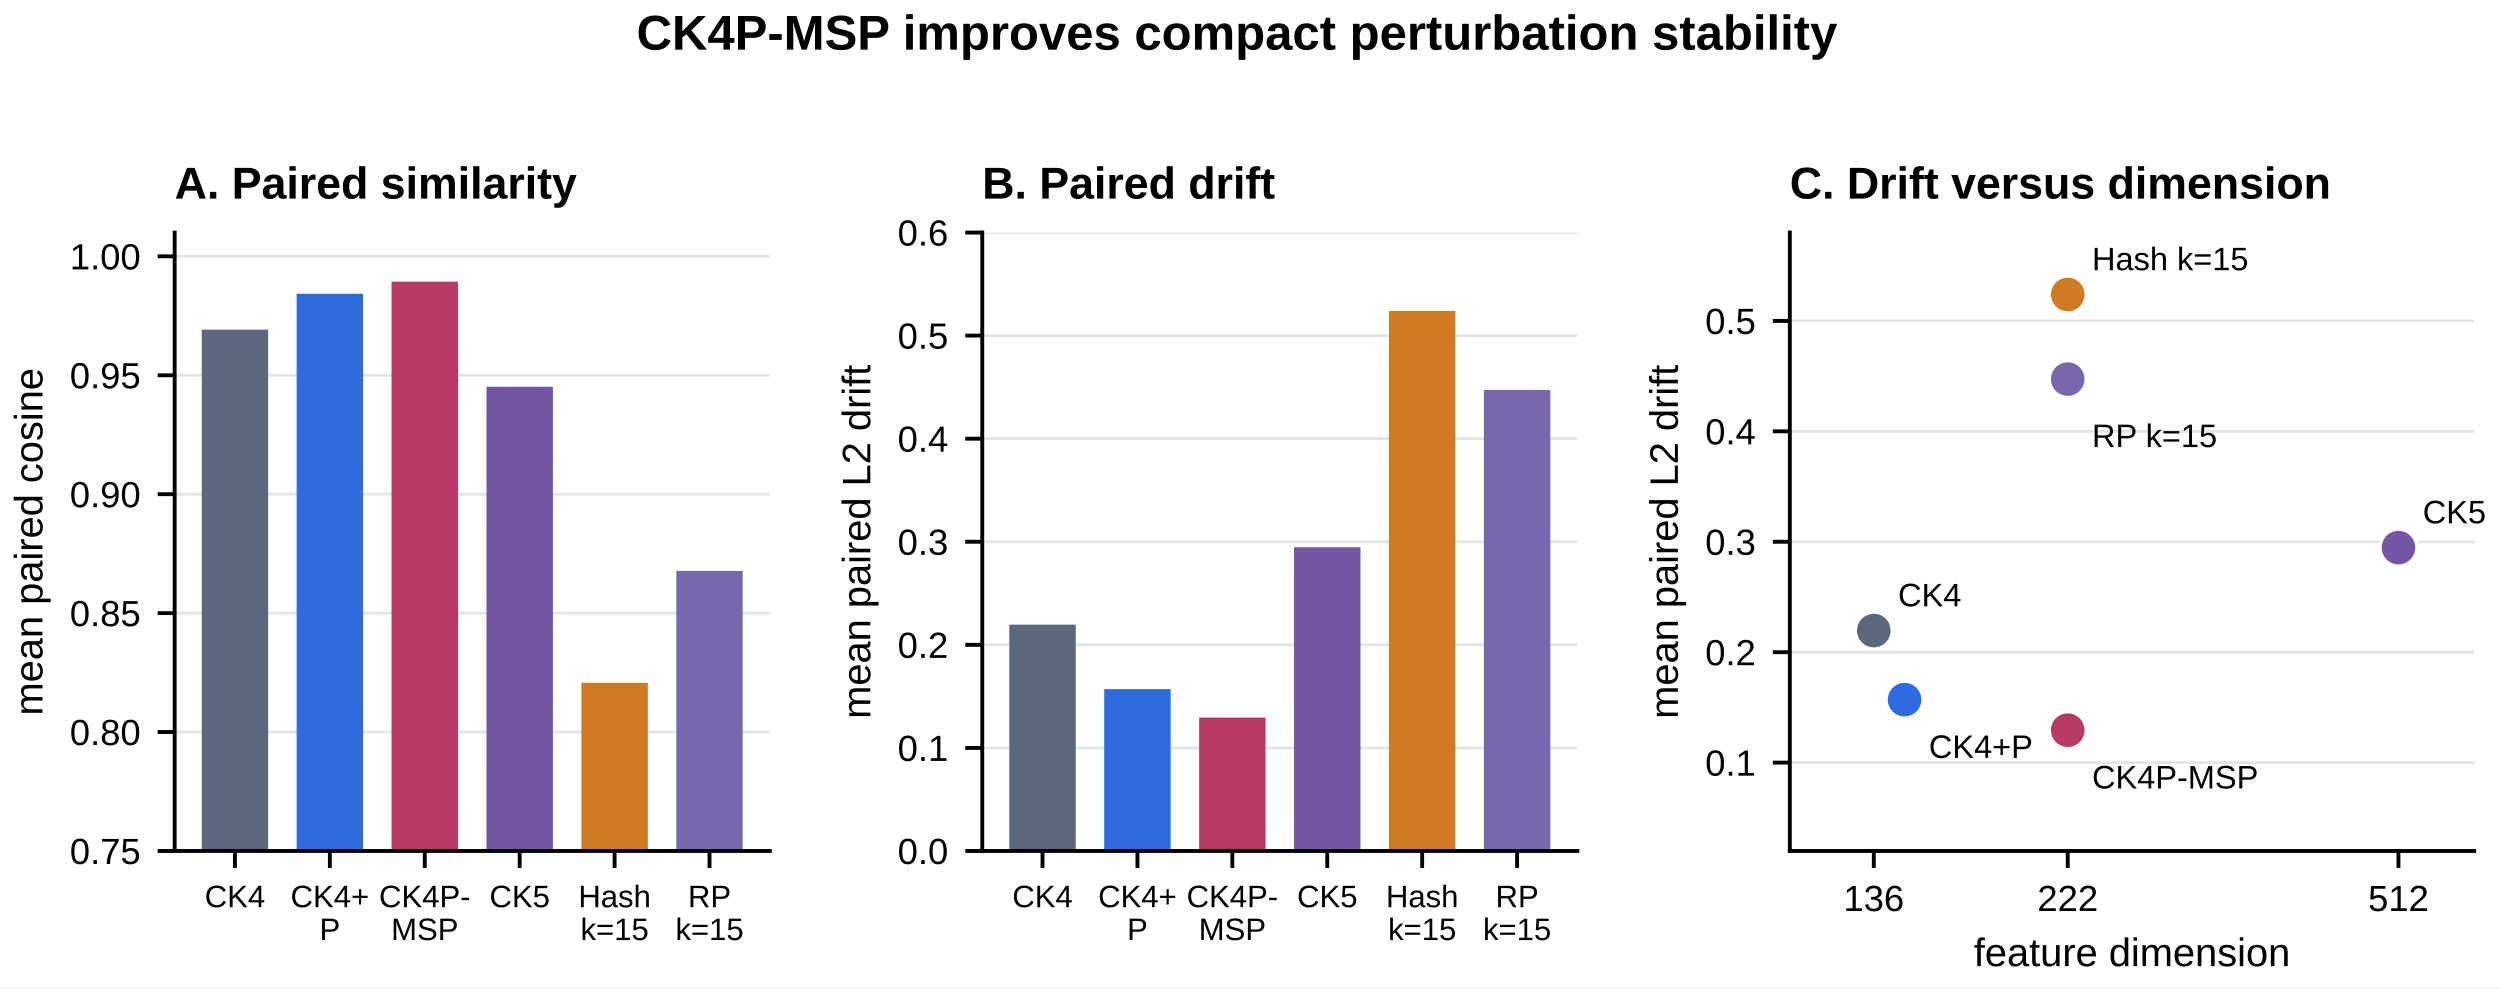
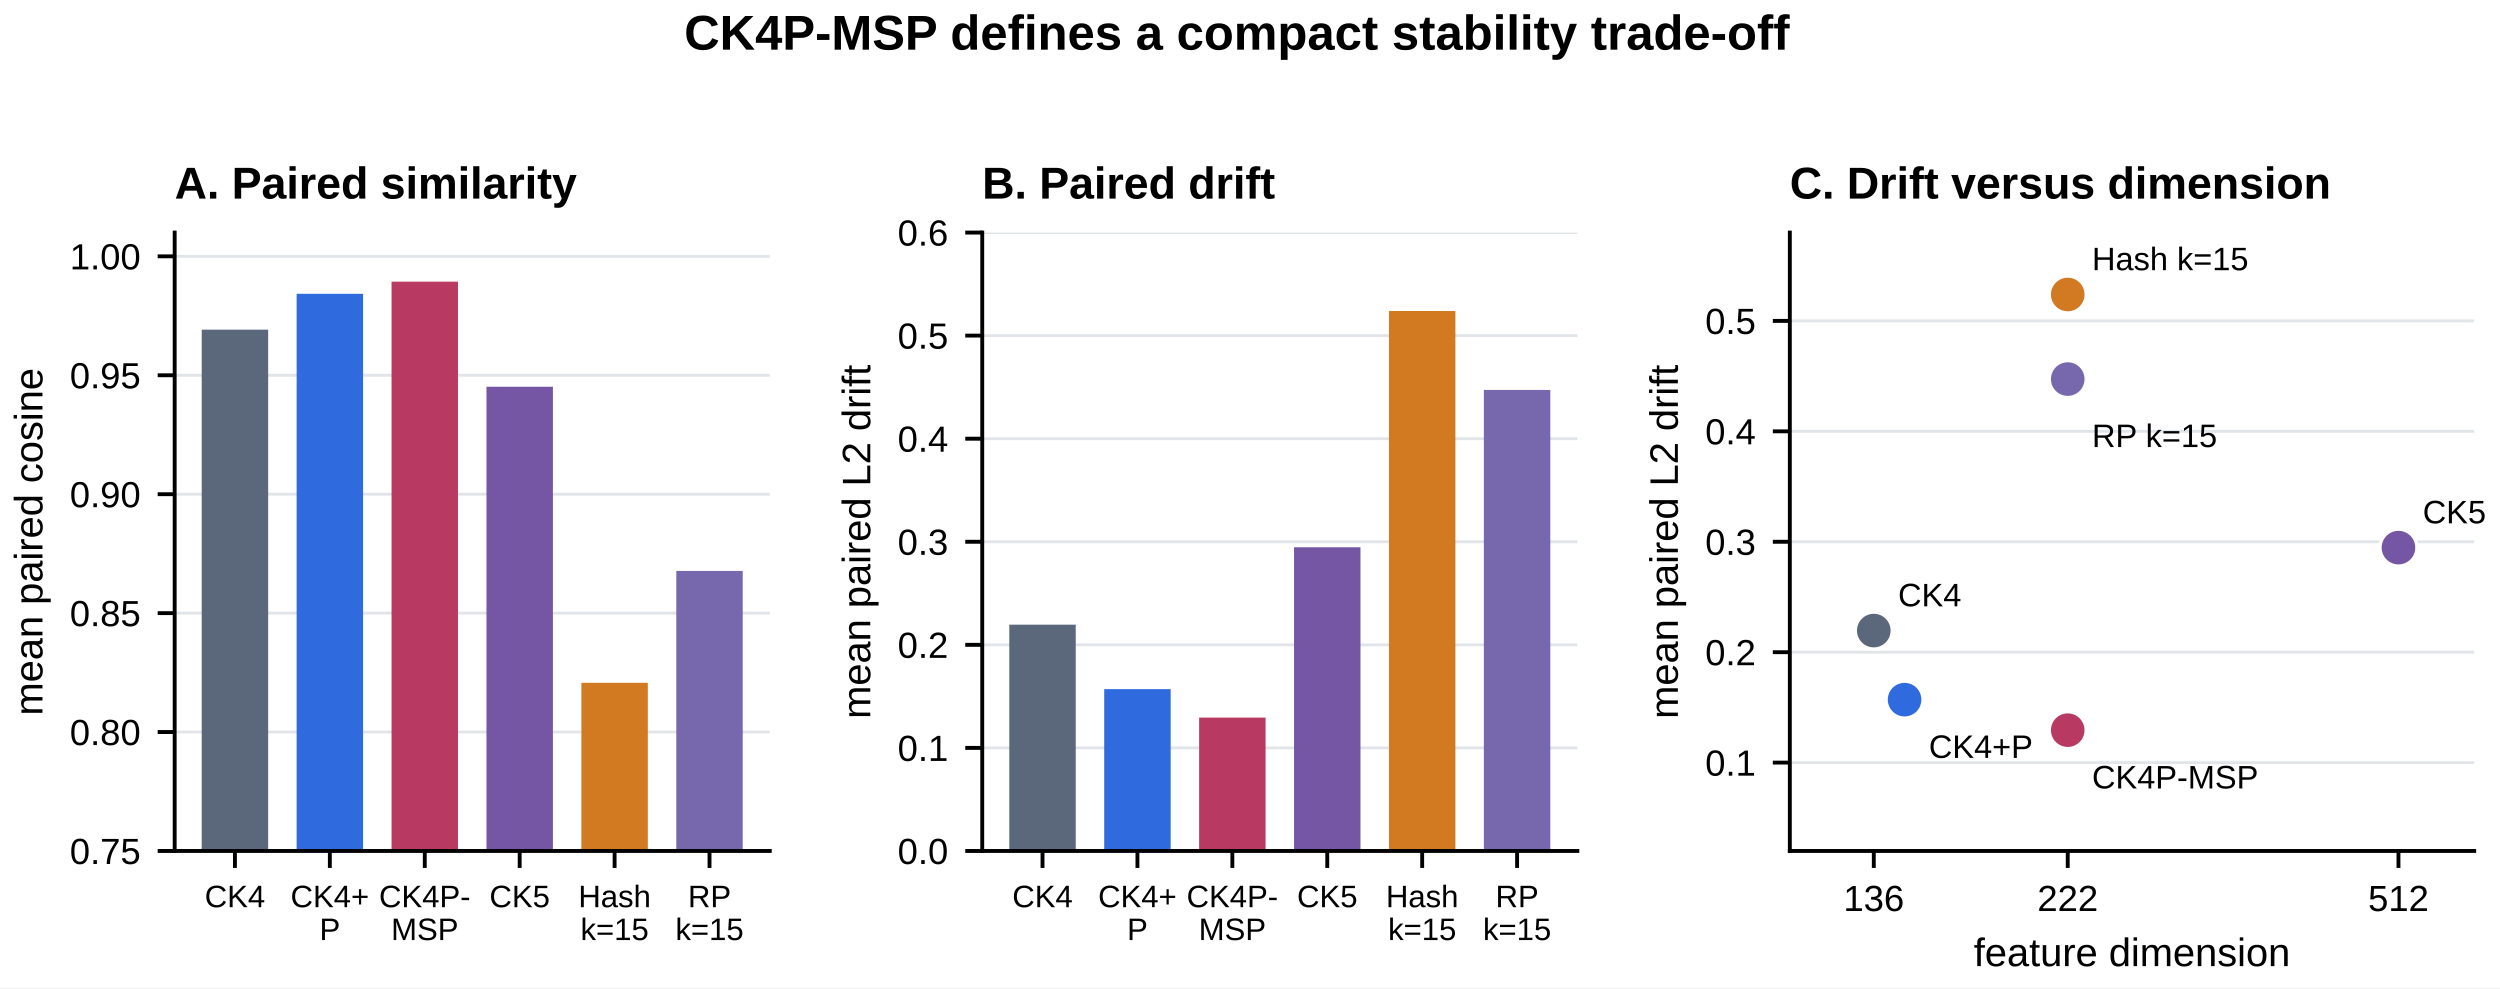
<svg xmlns="http://www.w3.org/2000/svg" xmlns:xlink="http://www.w3.org/1999/xlink" width="514.903pt" height="203.504pt" viewBox="0 0 514.903 203.504" version="1.1">
  <defs>
    <style type="text/css">*{stroke-linejoin: round; stroke-linecap: butt}</style>
  </defs>
  <g id="figure_1">
    <g id="patch_1">
-       <path d="M 0 203.504  L 514.903 203.504  L 514.903 0  L 0 0  z " style="fill: #ffffff" />
+       <path d="M 0 203.504 L 514.903 203.504 L 514.903 0 L 0 0 z " style="fill: #ffffff" />
    </g>
    <g id="axes_1">
      <g id="patch_2">
-         <path d="M 35.975 175.266  L 158.546 175.266  L 158.546 47.898  L 35.975 47.898  z " style="fill: #ffffff" />
+         <path d="M 35.975 175.266 L 158.546 175.266 L 158.546 47.898 L 35.975 47.898 z " style="fill: #ffffff" />
      </g>
      <g id="matplotlib.axis_1">
        <g id="xtick_1">
          <g id="line2d_1">
            <defs>
-               <path id="m9141308c01" d="M 0 0  L 0 3.5  " style="stroke: #000000; stroke-width: 0.8" />
+               <path id="mab645c3093" d="M 0 0 L 0 3.5 " style="stroke: #000000; stroke-width: 0.8" />
            </defs>
            <g>
-               <use xlink:href="#m9141308c01" x="48.388" y="175.266" style="stroke: #000000; stroke-width: 0.8" />
+               <use xlink:href="#mab645c3093" x="48.388" y="175.266" style="stroke: #000000; stroke-width: 0.8" />
            </g>
          </g>
          <g id="text_1">
            <text style="font-size: 6.4px; font-family: 'Arial'; text-anchor: middle" x="48.388" y="186.847" transform="rotate(-0 48.38839 186.847)">CK4</text>
          </g>
        </g>
        <g id="xtick_2">
          <g id="line2d_2">
            <g>
-               <use xlink:href="#m9141308c01" x="67.937" y="175.266" style="stroke: #000000; stroke-width: 0.8" />
+               <use xlink:href="#mab645c3093" x="67.937" y="175.266" style="stroke: #000000; stroke-width: 0.8" />
            </g>
          </g>
          <g id="text_2">
            <text style="font-size: 6.4px; font-family: 'Arial'" transform="translate(59.84327 186.847)">CK4+</text>
            <text style="font-size: 6.4px; font-family: 'Arial'" transform="translate(65.80276 193.6162)">P</text>
          </g>
        </g>
        <g id="xtick_3">
          <g id="line2d_3">
            <g>
-               <use xlink:href="#m9141308c01" x="87.486" y="175.266" style="stroke: #000000; stroke-width: 0.8" />
+               <use xlink:href="#mab645c3093" x="87.486" y="175.266" style="stroke: #000000; stroke-width: 0.8" />
            </g>
          </g>
          <g id="text_3">
            <text style="font-size: 6.4px; font-family: 'Arial'" transform="translate(78.06114 186.847)">CK4P-</text>
            <text style="font-size: 6.4px; font-family: 'Arial'" transform="translate(80.55164 193.6162)">MSP</text>
          </g>
        </g>
        <g id="xtick_4">
          <g id="line2d_4">
            <g>
-               <use xlink:href="#m9141308c01" x="107.035" y="175.266" style="stroke: #000000; stroke-width: 0.8" />
+               <use xlink:href="#mab645c3093" x="107.035" y="175.266" style="stroke: #000000; stroke-width: 0.8" />
            </g>
          </g>
          <g id="text_4">
            <text style="font-size: 6.4px; font-family: 'Arial'; text-anchor: middle" x="107.035" y="186.847" transform="rotate(-0 107.035 186.847)">CK5</text>
          </g>
        </g>
        <g id="xtick_5">
          <g id="line2d_5">
            <g>
-               <use xlink:href="#m9141308c01" x="126.584" y="175.266" style="stroke: #000000; stroke-width: 0.8" />
+               <use xlink:href="#mab645c3093" x="126.584" y="175.266" style="stroke: #000000; stroke-width: 0.8" />
            </g>
          </g>
          <g id="text_5">
            <text style="font-size: 6.4px; font-family: 'Arial'" transform="translate(119.1139 186.847)">Hash</text>
            <text style="font-size: 6.4px; font-family: 'Arial'" transform="translate(119.5559 193.6162)">k=15</text>
          </g>
        </g>
        <g id="xtick_6">
          <g id="line2d_6">
            <g>
-               <use xlink:href="#m9141308c01" x="146.133" y="175.266" style="stroke: #000000; stroke-width: 0.8" />
+               <use xlink:href="#mab645c3093" x="146.133" y="175.266" style="stroke: #000000; stroke-width: 0.8" />
            </g>
          </g>
          <g id="text_6">
            <text style="font-size: 6.4px; font-family: 'Arial'" transform="translate(141.6873 186.847)">RP</text>
            <text style="font-size: 6.4px; font-family: 'Arial'" transform="translate(139.1048 193.6162)">k=15</text>
          </g>
        </g>
      </g>
      <g id="matplotlib.axis_2">
        <g id="ytick_1">
          <g id="line2d_7">
-             <path d="M 35.975 175.266  L 158.546 175.266  " clip-path="url(#p1798cdfa40)" style="fill: none; stroke: #d9dde3; stroke-opacity: 0.8; stroke-width: 0.6; stroke-linecap: square" />
+             <path d="M 35.975 175.266 L 158.546 175.266 " clip-path="url(#p62e11ad60d)" style="fill: none; stroke: #d9dde3; stroke-opacity: 0.8; stroke-width: 0.6; stroke-linecap: square" />
          </g>
          <g id="line2d_8">
            <defs>
-               <path id="m100283627e" d="M 0 0  L -3.5 0  " style="stroke: #000000; stroke-width: 0.8" />
+               <path id="m9430e62df6" d="M 0 0 L -3.5 0 " style="stroke: #000000; stroke-width: 0.8" />
            </defs>
            <g>
-               <use xlink:href="#m100283627e" x="35.975" y="175.266" style="stroke: #000000; stroke-width: 0.8" />
+               <use xlink:href="#m9430e62df6" x="35.975" y="175.266" style="stroke: #000000; stroke-width: 0.8" />
            </g>
          </g>
          <g id="text_7">
            <text style="font-size: 7.5px; font-family: 'Arial'; text-anchor: end" x="28.975" y="177.95" transform="rotate(-0 28.97486 177.9502)">0.75</text>
          </g>
        </g>
        <g id="ytick_2">
          <g id="line2d_9">
-             <path d="M 35.975 150.772  L 158.546 150.772  " clip-path="url(#p1798cdfa40)" style="fill: none; stroke: #d9dde3; stroke-opacity: 0.8; stroke-width: 0.6; stroke-linecap: square" />
+             <path d="M 35.975 150.772 L 158.546 150.772 " clip-path="url(#p62e11ad60d)" style="fill: none; stroke: #d9dde3; stroke-opacity: 0.8; stroke-width: 0.6; stroke-linecap: square" />
          </g>
          <g id="line2d_10">
            <g>
-               <use xlink:href="#m100283627e" x="35.975" y="150.772" style="stroke: #000000; stroke-width: 0.8" />
+               <use xlink:href="#m9430e62df6" x="35.975" y="150.772" style="stroke: #000000; stroke-width: 0.8" />
            </g>
          </g>
          <g id="text_8">
            <text style="font-size: 7.5px; font-family: 'Arial'; text-anchor: end" x="28.975" y="153.456" transform="rotate(-0 28.97486 153.4563)">0.80</text>
          </g>
        </g>
        <g id="ytick_3">
          <g id="line2d_11">
-             <path d="M 35.975 126.278  L 158.546 126.278  " clip-path="url(#p1798cdfa40)" style="fill: none; stroke: #d9dde3; stroke-opacity: 0.8; stroke-width: 0.6; stroke-linecap: square" />
+             <path d="M 35.975 126.278 L 158.546 126.278 " clip-path="url(#p62e11ad60d)" style="fill: none; stroke: #d9dde3; stroke-opacity: 0.8; stroke-width: 0.6; stroke-linecap: square" />
          </g>
          <g id="line2d_12">
            <g>
-               <use xlink:href="#m100283627e" x="35.975" y="126.278" style="stroke: #000000; stroke-width: 0.8" />
+               <use xlink:href="#m9430e62df6" x="35.975" y="126.278" style="stroke: #000000; stroke-width: 0.8" />
            </g>
          </g>
          <g id="text_9">
            <text style="font-size: 7.5px; font-family: 'Arial'; text-anchor: end" x="28.975" y="128.962" transform="rotate(-0 28.97486 128.9625)">0.85</text>
          </g>
        </g>
        <g id="ytick_4">
          <g id="line2d_13">
-             <path d="M 35.975 101.784  L 158.546 101.784  " clip-path="url(#p1798cdfa40)" style="fill: none; stroke: #d9dde3; stroke-opacity: 0.8; stroke-width: 0.6; stroke-linecap: square" />
+             <path d="M 35.975 101.784 L 158.546 101.784 " clip-path="url(#p62e11ad60d)" style="fill: none; stroke: #d9dde3; stroke-opacity: 0.8; stroke-width: 0.6; stroke-linecap: square" />
          </g>
          <g id="line2d_14">
            <g>
-               <use xlink:href="#m100283627e" x="35.975" y="101.784" style="stroke: #000000; stroke-width: 0.8" />
+               <use xlink:href="#m9430e62df6" x="35.975" y="101.784" style="stroke: #000000; stroke-width: 0.8" />
            </g>
          </g>
          <g id="text_10">
            <text style="font-size: 7.5px; font-family: 'Arial'; text-anchor: end" x="28.975" y="104.469" transform="rotate(-0 28.97486 104.4686)">0.90</text>
          </g>
        </g>
        <g id="ytick_5">
          <g id="line2d_15">
-             <path d="M 35.975 77.291  L 158.546 77.291  " clip-path="url(#p1798cdfa40)" style="fill: none; stroke: #d9dde3; stroke-opacity: 0.8; stroke-width: 0.6; stroke-linecap: square" />
+             <path d="M 35.975 77.291 L 158.546 77.291 " clip-path="url(#p62e11ad60d)" style="fill: none; stroke: #d9dde3; stroke-opacity: 0.8; stroke-width: 0.6; stroke-linecap: square" />
          </g>
          <g id="line2d_16">
            <g>
-               <use xlink:href="#m100283627e" x="35.975" y="77.291" style="stroke: #000000; stroke-width: 0.8" />
+               <use xlink:href="#m9430e62df6" x="35.975" y="77.291" style="stroke: #000000; stroke-width: 0.8" />
            </g>
          </g>
          <g id="text_11">
            <text style="font-size: 7.5px; font-family: 'Arial'; text-anchor: end" x="28.975" y="79.975" transform="rotate(-0 28.97486 79.9748)">0.95</text>
          </g>
        </g>
        <g id="ytick_6">
          <g id="line2d_17">
-             <path d="M 35.975 52.797  L 158.546 52.797  " clip-path="url(#p1798cdfa40)" style="fill: none; stroke: #d9dde3; stroke-opacity: 0.8; stroke-width: 0.6; stroke-linecap: square" />
+             <path d="M 35.975 52.797 L 158.546 52.797 " clip-path="url(#p62e11ad60d)" style="fill: none; stroke: #d9dde3; stroke-opacity: 0.8; stroke-width: 0.6; stroke-linecap: square" />
          </g>
          <g id="line2d_18">
            <g>
-               <use xlink:href="#m100283627e" x="35.975" y="52.797" style="stroke: #000000; stroke-width: 0.8" />
+               <use xlink:href="#m9430e62df6" x="35.975" y="52.797" style="stroke: #000000; stroke-width: 0.8" />
            </g>
          </g>
          <g id="text_12">
            <text style="font-size: 7.5px; font-family: 'Arial'; text-anchor: end" x="28.975" y="55.481" transform="rotate(-0 28.97486 55.48095)">1.00</text>
          </g>
        </g>
        <g id="text_13">
          <text style="font-size: 8.2px; font-family: 'Arial'; text-anchor: middle" x="8.749" y="111.582" transform="rotate(-90 8.749406 111.582)">mean paired cosine</text>
        </g>
      </g>
      <g id="patch_3">
-         <path d="M 41.546 542.674  L 55.23 542.674  L 55.23 67.896  L 41.546 67.896  z " clip-path="url(#p1798cdfa40)" style="fill: #5b677a" />
+         <path d="M 41.546 542.674 L 55.23 542.674 L 55.23 67.896 L 41.546 67.896 z " clip-path="url(#p62e11ad60d)" style="fill: #5b677a" />
      </g>
      <g id="patch_4">
-         <path d="M 61.095 542.674  L 74.779 542.674  L 74.779 60.505  L 61.095 60.505  z " clip-path="url(#p1798cdfa40)" style="fill: #2f6bde" />
+         <path d="M 61.095 542.674 L 74.779 542.674 L 74.779 60.505 L 61.095 60.505 z " clip-path="url(#p62e11ad60d)" style="fill: #2f6bde" />
      </g>
      <g id="patch_5">
-         <path d="M 80.644 542.674  L 94.328 542.674  L 94.328 58.018  L 80.644 58.018  z " clip-path="url(#p1798cdfa40)" style="fill: #b83a62" />
+         <path d="M 80.644 542.674 L 94.328 542.674 L 94.328 58.018 L 80.644 58.018 z " clip-path="url(#p62e11ad60d)" style="fill: #b83a62" />
      </g>
      <g id="patch_6">
-         <path d="M 100.193 542.674  L 113.877 542.674  L 113.877 79.647  L 100.193 79.647  z " clip-path="url(#p1798cdfa40)" style="fill: #7456a4" />
+         <path d="M 100.193 542.674 L 113.877 542.674 L 113.877 79.647 L 100.193 79.647 z " clip-path="url(#p62e11ad60d)" style="fill: #7456a4" />
      </g>
      <g id="patch_7">
-         <path d="M 119.742 542.674  L 133.426 542.674  L 133.426 140.634  L 119.742 140.634  z " clip-path="url(#p1798cdfa40)" style="fill: #d17a22" />
+         <path d="M 119.742 542.674 L 133.426 542.674 L 133.426 140.634 L 119.742 140.634 z " clip-path="url(#p62e11ad60d)" style="fill: #d17a22" />
      </g>
      <g id="patch_8">
-         <path d="M 139.291 542.674  L 152.975 542.674  L 152.975 117.585  L 139.291 117.585  z " clip-path="url(#p1798cdfa40)" style="fill: #7768ae" />
+         <path d="M 139.291 542.674 L 152.975 542.674 L 152.975 117.585 L 139.291 117.585 z " clip-path="url(#p62e11ad60d)" style="fill: #7768ae" />
      </g>
      <g id="patch_9">
-         <path d="M 35.975 175.266  L 35.975 47.898  " style="fill: none; stroke: #000000; stroke-width: 0.8; stroke-linejoin: miter; stroke-linecap: square" />
+         <path d="M 35.975 175.266 L 35.975 47.898 " style="fill: none; stroke: #000000; stroke-width: 0.8; stroke-linejoin: miter; stroke-linecap: square" />
      </g>
      <g id="patch_10">
-         <path d="M 35.975 175.266  L 158.546 175.266  " style="fill: none; stroke: #000000; stroke-width: 0.8; stroke-linejoin: miter; stroke-linecap: square" />
+         <path d="M 35.975 175.266 L 158.546 175.266 " style="fill: none; stroke: #000000; stroke-width: 0.8; stroke-linejoin: miter; stroke-linecap: square" />
      </g>
      <g id="text_14">
        <text style="font-weight: 700; font-size: 9.2px; font-family: 'Arial'; text-anchor: start" x="35.975" y="40.898" transform="rotate(-0 35.97486 40.898)">A. Paired similarity</text>
      </g>
    </g>
    <g id="axes_2">
      <g id="patch_11">
-         <path d="M 202.304 175.266  L 324.876 175.266  L 324.876 47.898  L 202.304 47.898  z " style="fill: #ffffff" />
+         <path d="M 202.304 175.266 L 324.876 175.266 L 324.876 47.898 L 202.304 47.898 z " style="fill: #ffffff" />
      </g>
      <g id="matplotlib.axis_3">
        <g id="xtick_7">
          <g id="line2d_19">
            <g>
-               <use xlink:href="#m9141308c01" x="214.718" y="175.266" style="stroke: #000000; stroke-width: 0.8" />
+               <use xlink:href="#mab645c3093" x="214.718" y="175.266" style="stroke: #000000; stroke-width: 0.8" />
            </g>
          </g>
          <g id="text_15">
            <text style="font-size: 6.4px; font-family: 'Arial'; text-anchor: middle" x="214.718" y="186.847" transform="rotate(-0 214.7178 186.847)">CK4</text>
          </g>
        </g>
        <g id="xtick_8">
          <g id="line2d_20">
            <g>
-               <use xlink:href="#m9141308c01" x="234.267" y="175.266" style="stroke: #000000; stroke-width: 0.8" />
+               <use xlink:href="#mab645c3093" x="234.267" y="175.266" style="stroke: #000000; stroke-width: 0.8" />
            </g>
          </g>
          <g id="text_16">
            <text style="font-size: 6.4px; font-family: 'Arial'" transform="translate(226.1727 186.847)">CK4+</text>
            <text style="font-size: 6.4px; font-family: 'Arial'" transform="translate(232.1322 193.6162)">P</text>
          </g>
        </g>
        <g id="xtick_9">
          <g id="line2d_21">
            <g>
-               <use xlink:href="#m9141308c01" x="253.816" y="175.266" style="stroke: #000000; stroke-width: 0.8" />
+               <use xlink:href="#mab645c3093" x="253.816" y="175.266" style="stroke: #000000; stroke-width: 0.8" />
            </g>
          </g>
          <g id="text_17">
            <text style="font-size: 6.4px; font-family: 'Arial'" transform="translate(244.3906 186.847)">CK4P-</text>
            <text style="font-size: 6.4px; font-family: 'Arial'" transform="translate(246.8811 193.6162)">MSP</text>
          </g>
        </g>
        <g id="xtick_10">
          <g id="line2d_22">
            <g>
-               <use xlink:href="#m9141308c01" x="273.364" y="175.266" style="stroke: #000000; stroke-width: 0.8" />
+               <use xlink:href="#mab645c3093" x="273.364" y="175.266" style="stroke: #000000; stroke-width: 0.8" />
            </g>
          </g>
          <g id="text_18">
            <text style="font-size: 6.4px; font-family: 'Arial'; text-anchor: middle" x="273.364" y="186.847" transform="rotate(-0 273.3644 186.847)">CK5</text>
          </g>
        </g>
        <g id="xtick_11">
          <g id="line2d_23">
            <g>
-               <use xlink:href="#m9141308c01" x="292.913" y="175.266" style="stroke: #000000; stroke-width: 0.8" />
+               <use xlink:href="#mab645c3093" x="292.913" y="175.266" style="stroke: #000000; stroke-width: 0.8" />
            </g>
          </g>
          <g id="text_19">
            <text style="font-size: 6.4px; font-family: 'Arial'" transform="translate(285.4433 186.847)">Hash</text>
            <text style="font-size: 6.4px; font-family: 'Arial'" transform="translate(285.8853 193.6162)">k=15</text>
          </g>
        </g>
        <g id="xtick_12">
          <g id="line2d_24">
            <g>
-               <use xlink:href="#m9141308c01" x="312.462" y="175.266" style="stroke: #000000; stroke-width: 0.8" />
+               <use xlink:href="#mab645c3093" x="312.462" y="175.266" style="stroke: #000000; stroke-width: 0.8" />
            </g>
          </g>
          <g id="text_20">
            <text style="font-size: 6.4px; font-family: 'Arial'" transform="translate(308.0167 186.847)">RP</text>
            <text style="font-size: 6.4px; font-family: 'Arial'" transform="translate(305.4342 193.6162)">k=15</text>
          </g>
        </g>
      </g>
      <g id="matplotlib.axis_4">
        <g id="ytick_7">
          <g id="line2d_25">
-             <path d="M 202.304 175.266  L 324.876 175.266  " clip-path="url(#p4611f4313e)" style="fill: none; stroke: #d9dde3; stroke-opacity: 0.8; stroke-width: 0.6; stroke-linecap: square" />
+             <path d="M 202.304 175.266 L 324.876 175.266 " clip-path="url(#p6059b09b51)" style="fill: none; stroke: #d9dde3; stroke-opacity: 0.8; stroke-width: 0.6; stroke-linecap: square" />
          </g>
          <g id="line2d_26">
            <g>
-               <use xlink:href="#m100283627e" x="202.304" y="175.266" style="stroke: #000000; stroke-width: 0.8" />
+               <use xlink:href="#m9430e62df6" x="202.304" y="175.266" style="stroke: #000000; stroke-width: 0.8" />
            </g>
          </g>
          <g id="text_21">
            <text style="font-size: 7.5px; font-family: 'Arial'; text-anchor: end" x="195.304" y="177.95" transform="rotate(-0 195.3043 177.9502)">0.0</text>
          </g>
        </g>
        <g id="ytick_8">
          <g id="line2d_27">
-             <path d="M 202.304 154.038  L 324.876 154.038  " clip-path="url(#p4611f4313e)" style="fill: none; stroke: #d9dde3; stroke-opacity: 0.8; stroke-width: 0.6; stroke-linecap: square" />
+             <path d="M 202.304 154.038 L 324.876 154.038 " clip-path="url(#p6059b09b51)" style="fill: none; stroke: #d9dde3; stroke-opacity: 0.8; stroke-width: 0.6; stroke-linecap: square" />
          </g>
          <g id="line2d_28">
            <g>
-               <use xlink:href="#m100283627e" x="202.304" y="154.038" style="stroke: #000000; stroke-width: 0.8" />
+               <use xlink:href="#m9430e62df6" x="202.304" y="154.038" style="stroke: #000000; stroke-width: 0.8" />
            </g>
          </g>
          <g id="text_22">
            <text style="font-size: 7.5px; font-family: 'Arial'; text-anchor: end" x="195.304" y="156.722" transform="rotate(-0 195.3043 156.7222)">0.1</text>
          </g>
        </g>
        <g id="ytick_9">
          <g id="line2d_29">
-             <path d="M 202.304 132.81  L 324.876 132.81  " clip-path="url(#p4611f4313e)" style="fill: none; stroke: #d9dde3; stroke-opacity: 0.8; stroke-width: 0.6; stroke-linecap: square" />
+             <path d="M 202.304 132.81 L 324.876 132.81 " clip-path="url(#p6059b09b51)" style="fill: none; stroke: #d9dde3; stroke-opacity: 0.8; stroke-width: 0.6; stroke-linecap: square" />
          </g>
          <g id="line2d_30">
            <g>
-               <use xlink:href="#m100283627e" x="202.304" y="132.81" style="stroke: #000000; stroke-width: 0.8" />
+               <use xlink:href="#m9430e62df6" x="202.304" y="132.81" style="stroke: #000000; stroke-width: 0.8" />
            </g>
          </g>
          <g id="text_23">
            <text style="font-size: 7.5px; font-family: 'Arial'; text-anchor: end" x="195.304" y="135.494" transform="rotate(-0 195.3043 135.4942)">0.2</text>
          </g>
        </g>
        <g id="ytick_10">
          <g id="line2d_31">
-             <path d="M 202.304 111.582  L 324.876 111.582  " clip-path="url(#p4611f4313e)" style="fill: none; stroke: #d9dde3; stroke-opacity: 0.8; stroke-width: 0.6; stroke-linecap: square" />
+             <path d="M 202.304 111.582 L 324.876 111.582 " clip-path="url(#p6059b09b51)" style="fill: none; stroke: #d9dde3; stroke-opacity: 0.8; stroke-width: 0.6; stroke-linecap: square" />
          </g>
          <g id="line2d_32">
            <g>
-               <use xlink:href="#m100283627e" x="202.304" y="111.582" style="stroke: #000000; stroke-width: 0.8" />
+               <use xlink:href="#m9430e62df6" x="202.304" y="111.582" style="stroke: #000000; stroke-width: 0.8" />
            </g>
          </g>
          <g id="text_24">
            <text style="font-size: 7.5px; font-family: 'Arial'; text-anchor: end" x="195.304" y="114.266" transform="rotate(-0 195.3043 114.2662)">0.3</text>
          </g>
        </g>
        <g id="ytick_11">
          <g id="line2d_33">
-             <path d="M 202.304 90.354  L 324.876 90.354  " clip-path="url(#p4611f4313e)" style="fill: none; stroke: #d9dde3; stroke-opacity: 0.8; stroke-width: 0.6; stroke-linecap: square" />
+             <path d="M 202.304 90.354 L 324.876 90.354 " clip-path="url(#p6059b09b51)" style="fill: none; stroke: #d9dde3; stroke-opacity: 0.8; stroke-width: 0.6; stroke-linecap: square" />
          </g>
          <g id="line2d_34">
            <g>
-               <use xlink:href="#m100283627e" x="202.304" y="90.354" style="stroke: #000000; stroke-width: 0.8" />
+               <use xlink:href="#m9430e62df6" x="202.304" y="90.354" style="stroke: #000000; stroke-width: 0.8" />
            </g>
          </g>
          <g id="text_25">
            <text style="font-size: 7.5px; font-family: 'Arial'; text-anchor: end" x="195.304" y="93.038" transform="rotate(-0 195.3043 93.03818)">0.4</text>
          </g>
        </g>
        <g id="ytick_12">
          <g id="line2d_35">
-             <path d="M 202.304 69.126  L 324.876 69.126  " clip-path="url(#p4611f4313e)" style="fill: none; stroke: #d9dde3; stroke-opacity: 0.8; stroke-width: 0.6; stroke-linecap: square" />
+             <path d="M 202.304 69.126 L 324.876 69.126 " clip-path="url(#p6059b09b51)" style="fill: none; stroke: #d9dde3; stroke-opacity: 0.8; stroke-width: 0.6; stroke-linecap: square" />
          </g>
          <g id="line2d_36">
            <g>
-               <use xlink:href="#m100283627e" x="202.304" y="69.126" style="stroke: #000000; stroke-width: 0.8" />
+               <use xlink:href="#m9430e62df6" x="202.304" y="69.126" style="stroke: #000000; stroke-width: 0.8" />
            </g>
          </g>
          <g id="text_26">
            <text style="font-size: 7.5px; font-family: 'Arial'; text-anchor: end" x="195.304" y="71.81" transform="rotate(-0 195.3043 71.81018)">0.5</text>
          </g>
        </g>
        <g id="ytick_13">
          <g id="line2d_37">
-             <path d="M 202.304 47.898  L 324.876 47.898  " clip-path="url(#p4611f4313e)" style="fill: none; stroke: #d9dde3; stroke-opacity: 0.8; stroke-width: 0.6; stroke-linecap: square" />
+             <path d="M 202.304 47.898 L 324.876 47.898 " clip-path="url(#p6059b09b51)" style="fill: none; stroke: #d9dde3; stroke-opacity: 0.8; stroke-width: 0.6; stroke-linecap: square" />
          </g>
          <g id="line2d_38">
            <g>
-               <use xlink:href="#m100283627e" x="202.304" y="47.898" style="stroke: #000000; stroke-width: 0.8" />
+               <use xlink:href="#m9430e62df6" x="202.304" y="47.898" style="stroke: #000000; stroke-width: 0.8" />
            </g>
          </g>
          <g id="text_27">
            <text style="font-size: 7.5px; font-family: 'Arial'; text-anchor: end" x="195.304" y="50.582" transform="rotate(-0 195.3043 50.58218)">0.6</text>
          </g>
        </g>
        <g id="text_28">
          <text style="font-size: 8.2px; font-family: 'Arial'; text-anchor: middle" x="179.25" y="111.582" transform="rotate(-90 179.2495 111.582)">mean paired L2 drift</text>
        </g>
      </g>
      <g id="patch_12">
-         <path d="M 207.876 175.266  L 221.56 175.266  L 221.56 128.655  L 207.876 128.655  z " clip-path="url(#p4611f4313e)" style="fill: #5b677a" />
+         <path d="M 207.876 175.266 L 221.56 175.266 L 221.56 128.655 L 207.876 128.655 z " clip-path="url(#p6059b09b51)" style="fill: #5b677a" />
      </g>
      <g id="patch_13">
-         <path d="M 227.425 175.266  L 241.109 175.266  L 241.109 141.933  L 227.425 141.933  z " clip-path="url(#p4611f4313e)" style="fill: #2f6bde" />
+         <path d="M 227.425 175.266 L 241.109 175.266 L 241.109 141.933 L 227.425 141.933 z " clip-path="url(#p6059b09b51)" style="fill: #2f6bde" />
      </g>
      <g id="patch_14">
-         <path d="M 246.973 175.266  L 260.658 175.266  L 260.658 147.799  L 246.973 147.799  z " clip-path="url(#p4611f4313e)" style="fill: #b83a62" />
+         <path d="M 246.973 175.266 L 260.658 175.266 L 260.658 147.799 L 246.973 147.799 z " clip-path="url(#p6059b09b51)" style="fill: #b83a62" />
      </g>
      <g id="patch_15">
-         <path d="M 266.522 175.266  L 280.207 175.266  L 280.207 112.709  L 266.522 112.709  z " clip-path="url(#p4611f4313e)" style="fill: #7456a4" />
+         <path d="M 266.522 175.266 L 280.207 175.266 L 280.207 112.709 L 266.522 112.709 z " clip-path="url(#p6059b09b51)" style="fill: #7456a4" />
      </g>
      <g id="patch_16">
-         <path d="M 286.071 175.266  L 299.755 175.266  L 299.755 64.051  L 286.071 64.051  z " clip-path="url(#p4611f4313e)" style="fill: #d17a22" />
+         <path d="M 286.071 175.266 L 299.755 175.266 L 299.755 64.051 L 286.071 64.051 z " clip-path="url(#p6059b09b51)" style="fill: #d17a22" />
      </g>
      <g id="patch_17">
-         <path d="M 305.62 175.266  L 319.304 175.266  L 319.304 80.311  L 305.62 80.311  z " clip-path="url(#p4611f4313e)" style="fill: #7768ae" />
+         <path d="M 305.62 175.266 L 319.304 175.266 L 319.304 80.311 L 305.62 80.311 z " clip-path="url(#p6059b09b51)" style="fill: #7768ae" />
      </g>
      <g id="patch_18">
-         <path d="M 202.304 175.266  L 202.304 47.898  " style="fill: none; stroke: #000000; stroke-width: 0.8; stroke-linejoin: miter; stroke-linecap: square" />
+         <path d="M 202.304 175.266 L 202.304 47.898 " style="fill: none; stroke: #000000; stroke-width: 0.8; stroke-linejoin: miter; stroke-linecap: square" />
      </g>
      <g id="patch_19">
-         <path d="M 202.304 175.266  L 324.876 175.266  " style="fill: none; stroke: #000000; stroke-width: 0.8; stroke-linejoin: miter; stroke-linecap: square" />
+         <path d="M 202.304 175.266 L 324.876 175.266 " style="fill: none; stroke: #000000; stroke-width: 0.8; stroke-linejoin: miter; stroke-linecap: square" />
      </g>
      <g id="text_29">
        <text style="font-weight: 700; font-size: 9.2px; font-family: 'Arial'; text-anchor: start" x="202.304" y="40.898" transform="rotate(-0 202.3043 40.898)">B. Paired drift</text>
      </g>
    </g>
    <g id="axes_3">
      <g id="patch_20">
-         <path d="M 368.634 175.266  L 509.591 175.266  L 509.591 47.898  L 368.634 47.898  z " style="fill: #ffffff" />
+         <path d="M 368.634 175.266 L 509.591 175.266 L 509.591 47.898 L 368.634 47.898 z " style="fill: #ffffff" />
      </g>
      <g id="matplotlib.axis_5">
        <g id="xtick_13">
          <g id="line2d_39">
            <g>
-               <use xlink:href="#m9141308c01" x="385.929" y="175.266" style="stroke: #000000; stroke-width: 0.8" />
+               <use xlink:href="#mab645c3093" x="385.929" y="175.266" style="stroke: #000000; stroke-width: 0.8" />
            </g>
          </g>
          <g id="text_30">
            <text style="font-size: 7.5px; font-family: 'Arial'; text-anchor: middle" x="385.929" y="187.634" transform="rotate(-0 385.9289 187.6344)">136</text>
          </g>
        </g>
        <g id="xtick_14">
          <g id="line2d_40">
            <g>
-               <use xlink:href="#m9141308c01" x="425.873" y="175.266" style="stroke: #000000; stroke-width: 0.8" />
+               <use xlink:href="#mab645c3093" x="425.873" y="175.266" style="stroke: #000000; stroke-width: 0.8" />
            </g>
          </g>
          <g id="text_31">
            <text style="font-size: 7.5px; font-family: 'Arial'; text-anchor: middle" x="425.873" y="187.634" transform="rotate(-0 425.8726 187.6344)">222</text>
          </g>
        </g>
        <g id="xtick_15">
          <g id="line2d_41">
            <g>
-               <use xlink:href="#m9141308c01" x="493.99" y="175.266" style="stroke: #000000; stroke-width: 0.8" />
+               <use xlink:href="#mab645c3093" x="493.99" y="175.266" style="stroke: #000000; stroke-width: 0.8" />
            </g>
          </g>
          <g id="text_32">
            <text style="font-size: 7.5px; font-family: 'Arial'; text-anchor: middle" x="493.99" y="187.634" transform="rotate(-0 493.9895 187.6344)">512</text>
          </g>
        </g>
        <g id="text_33">
          <text style="font-size: 8.2px; font-family: 'Arial'; text-anchor: middle" x="439.112" y="198.994" transform="rotate(-0 439.1123 198.9944)">feature dimension</text>
        </g>
      </g>
      <g id="matplotlib.axis_6">
        <g id="ytick_14">
          <g id="line2d_42">
-             <path d="M 368.634 157.071  L 509.591 157.071  " clip-path="url(#p6d7b8a6b5a)" style="fill: none; stroke: #d9dde3; stroke-opacity: 0.8; stroke-width: 0.6; stroke-linecap: square" />
+             <path d="M 368.634 157.071 L 509.591 157.071 " clip-path="url(#pfa3dd432c2)" style="fill: none; stroke: #d9dde3; stroke-opacity: 0.8; stroke-width: 0.6; stroke-linecap: square" />
          </g>
          <g id="line2d_43">
            <g>
-               <use xlink:href="#m100283627e" x="368.634" y="157.071" style="stroke: #000000; stroke-width: 0.8" />
+               <use xlink:href="#m9430e62df6" x="368.634" y="157.071" style="stroke: #000000; stroke-width: 0.8" />
            </g>
          </g>
          <g id="text_34">
            <text style="font-size: 7.5px; font-family: 'Arial'; text-anchor: end" x="361.634" y="159.755" transform="rotate(-0 361.6337 159.7548)">0.1</text>
          </g>
        </g>
        <g id="ytick_15">
          <g id="line2d_44">
-             <path d="M 368.634 134.326  L 509.591 134.326  " clip-path="url(#p6d7b8a6b5a)" style="fill: none; stroke: #d9dde3; stroke-opacity: 0.8; stroke-width: 0.6; stroke-linecap: square" />
+             <path d="M 368.634 134.326 L 509.591 134.326 " clip-path="url(#pfa3dd432c2)" style="fill: none; stroke: #d9dde3; stroke-opacity: 0.8; stroke-width: 0.6; stroke-linecap: square" />
          </g>
          <g id="line2d_45">
            <g>
-               <use xlink:href="#m100283627e" x="368.634" y="134.326" style="stroke: #000000; stroke-width: 0.8" />
+               <use xlink:href="#m9430e62df6" x="368.634" y="134.326" style="stroke: #000000; stroke-width: 0.8" />
            </g>
          </g>
          <g id="text_35">
            <text style="font-size: 7.5px; font-family: 'Arial'; text-anchor: end" x="361.634" y="137.01" transform="rotate(-0 361.6337 137.0105)">0.2</text>
          </g>
        </g>
        <g id="ytick_16">
          <g id="line2d_46">
-             <path d="M 368.634 111.582  L 509.591 111.582  " clip-path="url(#p6d7b8a6b5a)" style="fill: none; stroke: #d9dde3; stroke-opacity: 0.8; stroke-width: 0.6; stroke-linecap: square" />
+             <path d="M 368.634 111.582 L 509.591 111.582 " clip-path="url(#pfa3dd432c2)" style="fill: none; stroke: #d9dde3; stroke-opacity: 0.8; stroke-width: 0.6; stroke-linecap: square" />
          </g>
          <g id="line2d_47">
            <g>
-               <use xlink:href="#m100283627e" x="368.634" y="111.582" style="stroke: #000000; stroke-width: 0.8" />
+               <use xlink:href="#m9430e62df6" x="368.634" y="111.582" style="stroke: #000000; stroke-width: 0.8" />
            </g>
          </g>
          <g id="text_36">
            <text style="font-size: 7.5px; font-family: 'Arial'; text-anchor: end" x="361.634" y="114.266" transform="rotate(-0 361.6337 114.2662)">0.3</text>
          </g>
        </g>
        <g id="ytick_17">
          <g id="line2d_48">
-             <path d="M 368.634 88.838  L 509.591 88.838  " clip-path="url(#p6d7b8a6b5a)" style="fill: none; stroke: #d9dde3; stroke-opacity: 0.8; stroke-width: 0.6; stroke-linecap: square" />
+             <path d="M 368.634 88.838 L 509.591 88.838 " clip-path="url(#pfa3dd432c2)" style="fill: none; stroke: #d9dde3; stroke-opacity: 0.8; stroke-width: 0.6; stroke-linecap: square" />
          </g>
          <g id="line2d_49">
            <g>
-               <use xlink:href="#m100283627e" x="368.634" y="88.838" style="stroke: #000000; stroke-width: 0.8" />
+               <use xlink:href="#m9430e62df6" x="368.634" y="88.838" style="stroke: #000000; stroke-width: 0.8" />
            </g>
          </g>
          <g id="text_37">
            <text style="font-size: 7.5px; font-family: 'Arial'; text-anchor: end" x="361.634" y="91.522" transform="rotate(-0 361.6337 91.52189)">0.4</text>
          </g>
        </g>
        <g id="ytick_18">
          <g id="line2d_50">
-             <path d="M 368.634 66.093  L 509.591 66.093  " clip-path="url(#p6d7b8a6b5a)" style="fill: none; stroke: #d9dde3; stroke-opacity: 0.8; stroke-width: 0.6; stroke-linecap: square" />
+             <path d="M 368.634 66.093 L 509.591 66.093 " clip-path="url(#pfa3dd432c2)" style="fill: none; stroke: #d9dde3; stroke-opacity: 0.8; stroke-width: 0.6; stroke-linecap: square" />
          </g>
          <g id="line2d_51">
            <g>
-               <use xlink:href="#m100283627e" x="368.634" y="66.093" style="stroke: #000000; stroke-width: 0.8" />
+               <use xlink:href="#m9430e62df6" x="368.634" y="66.093" style="stroke: #000000; stroke-width: 0.8" />
            </g>
          </g>
          <g id="text_38">
            <text style="font-size: 7.5px; font-family: 'Arial'; text-anchor: end" x="361.634" y="68.778" transform="rotate(-0 361.6337 68.77761)">0.5</text>
          </g>
        </g>
        <g id="text_39">
          <text style="font-size: 8.2px; font-family: 'Arial'; text-anchor: middle" x="345.579" y="111.582" transform="rotate(-90 345.579 111.582)">mean paired L2 drift</text>
        </g>
      </g>
      <g id="patch_21">
-         <path d="M 368.634 175.266  L 368.634 47.898  " style="fill: none; stroke: #000000; stroke-width: 0.8; stroke-linejoin: miter; stroke-linecap: square" />
+         <path d="M 368.634 175.266 L 368.634 47.898 " style="fill: none; stroke: #000000; stroke-width: 0.8; stroke-linejoin: miter; stroke-linecap: square" />
      </g>
      <g id="patch_22">
-         <path d="M 368.634 175.266  L 509.591 175.266  " style="fill: none; stroke: #000000; stroke-width: 0.8; stroke-linejoin: miter; stroke-linecap: square" />
+         <path d="M 368.634 175.266 L 509.591 175.266 " style="fill: none; stroke: #000000; stroke-width: 0.8; stroke-linejoin: miter; stroke-linecap: square" />
      </g>
      <g id="PathCollection_1">
        <defs>
-           <path id="mcd43911cbd" d="M 0 3.808  C 1.01 3.808 1.979 3.407 2.693 2.693  C 3.407 1.979 3.808 1.01 3.808 0  C 3.808 -1.01 3.407 -1.979 2.693 -2.693  C 1.979 -3.407 1.01 -3.808 0 -3.808  C -1.01 -3.808 -1.979 -3.407 -2.693 -2.693  C -3.407 -1.979 -3.808 -1.01 -3.808 0  C -3.808 1.01 -3.407 1.979 -2.693 2.693  C -1.979 3.407 -1.01 3.808 0 3.808  z " style="stroke: #ffffff; stroke-width: 0.7" />
+           <path id="m5125a84d06" d="M 0 3.808 C 1.01 3.808 1.979 3.407 2.693 2.693 C 3.407 1.979 3.808 1.01 3.808 0 C 3.808 -1.01 3.407 -1.979 2.693 -2.693 C 1.979 -3.407 1.01 -3.808 0 -3.808 C -1.01 -3.808 -1.979 -3.407 -2.693 -2.693 C -3.407 -1.979 -3.808 -1.01 -3.808 0 C -3.808 1.01 -3.407 1.979 -2.693 2.693 C -1.979 3.407 -1.01 3.808 0 3.808 z " style="stroke: #ffffff; stroke-width: 0.7" />
        </defs>
-         <g clip-path="url(#p6d7b8a6b5a)">
-           <use xlink:href="#mcd43911cbd" x="385.929" y="129.875" style="fill: #5b677a; stroke: #ffffff; stroke-width: 0.7" />
+         <g clip-path="url(#pfa3dd432c2)">
+           <use xlink:href="#m5125a84d06" x="385.929" y="129.875" style="fill: #5b677a; stroke: #ffffff; stroke-width: 0.7" />
        </g>
      </g>
      <g id="text_40">
        <text style="font-size: 6.7px; font-family: 'Arial'; text-anchor: start" x="390.929" y="124.875" transform="rotate(-0 390.9289 124.8747)">CK4</text>
      </g>
      <g id="PathCollection_2">
        <defs>
-           <path id="mee5e3e88cc" d="M 0 3.808  C 1.01 3.808 1.979 3.407 2.693 2.693  C 3.407 1.979 3.808 1.01 3.808 0  C 3.808 -1.01 3.407 -1.979 2.693 -2.693  C 1.979 -3.407 1.01 -3.808 0 -3.808  C -1.01 -3.808 -1.979 -3.407 -2.693 -2.693  C -3.407 -1.979 -3.808 -1.01 -3.808 0  C -3.808 1.01 -3.407 1.979 -2.693 2.693  C -1.979 3.407 -1.01 3.808 0 3.808  z " style="stroke: #ffffff; stroke-width: 0.7" />
+           <path id="mb41ee4aae1" d="M 0 3.808 C 1.01 3.808 1.979 3.407 2.693 2.693 C 3.407 1.979 3.808 1.01 3.808 0 C 3.808 -1.01 3.407 -1.979 2.693 -2.693 C 1.979 -3.407 1.01 -3.808 0 -3.808 C -1.01 -3.808 -1.979 -3.407 -2.693 -2.693 C -3.407 -1.979 -3.808 -1.01 -3.808 0 C -3.808 1.01 -3.407 1.979 -2.693 2.693 C -1.979 3.407 -1.01 3.808 0 3.808 z " style="stroke: #ffffff; stroke-width: 0.7" />
        </defs>
-         <g clip-path="url(#p6d7b8a6b5a)">
-           <use xlink:href="#mee5e3e88cc" x="392.269" y="144.101" style="fill: #2f6bde; stroke: #ffffff; stroke-width: 0.7" />
+         <g clip-path="url(#pfa3dd432c2)">
+           <use xlink:href="#mb41ee4aae1" x="392.269" y="144.101" style="fill: #2f6bde; stroke: #ffffff; stroke-width: 0.7" />
        </g>
      </g>
      <g id="text_41">
        <text style="font-size: 6.7px; font-family: 'Arial'; text-anchor: start" x="397.269" y="156.101" transform="rotate(-0 397.2689 156.101)">CK4+P</text>
      </g>
      <g id="PathCollection_3">
        <defs>
-           <path id="m2c9a0dd14b" d="M 0 3.808  C 1.01 3.808 1.979 3.407 2.693 2.693  C 3.407 1.979 3.808 1.01 3.808 0  C 3.808 -1.01 3.407 -1.979 2.693 -2.693  C 1.979 -3.407 1.01 -3.808 0 -3.808  C -1.01 -3.808 -1.979 -3.407 -2.693 -2.693  C -3.407 -1.979 -3.808 -1.01 -3.808 0  C -3.808 1.01 -3.407 1.979 -2.693 2.693  C -1.979 3.407 -1.01 3.808 0 3.808  z " style="stroke: #ffffff; stroke-width: 0.7" />
+           <path id="m4158f965e0" d="M 0 3.808 C 1.01 3.808 1.979 3.407 2.693 2.693 C 3.407 1.979 3.808 1.01 3.808 0 C 3.808 -1.01 3.407 -1.979 2.693 -2.693 C 1.979 -3.407 1.01 -3.808 0 -3.808 C -1.01 -3.808 -1.979 -3.407 -2.693 -2.693 C -3.407 -1.979 -3.808 -1.01 -3.808 0 C -3.808 1.01 -3.407 1.979 -2.693 2.693 C -1.979 3.407 -1.01 3.808 0 3.808 z " style="stroke: #ffffff; stroke-width: 0.7" />
        </defs>
-         <g clip-path="url(#p6d7b8a6b5a)">
-           <use xlink:href="#m2c9a0dd14b" x="425.873" y="150.386" style="fill: #b83a62; stroke: #ffffff; stroke-width: 0.7" />
+         <g clip-path="url(#pfa3dd432c2)">
+           <use xlink:href="#m4158f965e0" x="425.873" y="150.386" style="fill: #b83a62; stroke: #ffffff; stroke-width: 0.7" />
        </g>
      </g>
      <g id="text_42">
        <text style="font-size: 6.7px; font-family: 'Arial'; text-anchor: start" x="430.873" y="162.386" transform="rotate(-0 430.8726 162.3863)">CK4P-MSP</text>
      </g>
      <g id="PathCollection_4">
        <defs>
-           <path id="m254db71f71" d="M 0 3.808  C 1.01 3.808 1.979 3.407 2.693 2.693  C 3.407 1.979 3.808 1.01 3.808 0  C 3.808 -1.01 3.407 -1.979 2.693 -2.693  C 1.979 -3.407 1.01 -3.808 0 -3.808  C -1.01 -3.808 -1.979 -3.407 -2.693 -2.693  C -3.407 -1.979 -3.808 -1.01 -3.808 0  C -3.808 1.01 -3.407 1.979 -2.693 2.693  C -1.979 3.407 -1.01 3.808 0 3.808  z " style="stroke: #ffffff; stroke-width: 0.7" />
+           <path id="mb1d096bd94" d="M 0 3.808 C 1.01 3.808 1.979 3.407 2.693 2.693 C 3.407 1.979 3.808 1.01 3.808 0 C 3.808 -1.01 3.407 -1.979 2.693 -2.693 C 1.979 -3.407 1.01 -3.808 0 -3.808 C -1.01 -3.808 -1.979 -3.407 -2.693 -2.693 C -3.407 -1.979 -3.808 -1.01 -3.808 0 C -3.808 1.01 -3.407 1.979 -2.693 2.693 C -1.979 3.407 -1.01 3.808 0 3.808 z " style="stroke: #ffffff; stroke-width: 0.7" />
        </defs>
-         <g clip-path="url(#p6d7b8a6b5a)">
-           <use xlink:href="#m254db71f71" x="493.99" y="112.79" style="fill: #7456a4; stroke: #ffffff; stroke-width: 0.7" />
+         <g clip-path="url(#pfa3dd432c2)">
+           <use xlink:href="#mb1d096bd94" x="493.99" y="112.79" style="fill: #7456a4; stroke: #ffffff; stroke-width: 0.7" />
        </g>
      </g>
      <g id="text_43">
        <text style="font-size: 6.7px; font-family: 'Arial'; text-anchor: start" x="498.99" y="107.79" transform="rotate(-0 498.9895 107.7896)">CK5</text>
      </g>
      <g id="PathCollection_5">
        <defs>
-           <path id="m3979d8d176" d="M 0 3.808  C 1.01 3.808 1.979 3.407 2.693 2.693  C 3.407 1.979 3.808 1.01 3.808 0  C 3.808 -1.01 3.407 -1.979 2.693 -2.693  C 1.979 -3.407 1.01 -3.808 0 -3.808  C -1.01 -3.808 -1.979 -3.407 -2.693 -2.693  C -3.407 -1.979 -3.808 -1.01 -3.808 0  C -3.808 1.01 -3.407 1.979 -2.693 2.693  C -1.979 3.407 -1.01 3.808 0 3.808  z " style="stroke: #ffffff; stroke-width: 0.7" />
+           <path id="m5f82eb11fd" d="M 0 3.808 C 1.01 3.808 1.979 3.407 2.693 2.693 C 3.407 1.979 3.808 1.01 3.808 0 C 3.808 -1.01 3.407 -1.979 2.693 -2.693 C 1.979 -3.407 1.01 -3.808 0 -3.808 C -1.01 -3.808 -1.979 -3.407 -2.693 -2.693 C -3.407 -1.979 -3.808 -1.01 -3.808 0 C -3.808 1.01 -3.407 1.979 -2.693 2.693 C -1.979 3.407 -1.01 3.808 0 3.808 z " style="stroke: #ffffff; stroke-width: 0.7" />
        </defs>
-         <g clip-path="url(#p6d7b8a6b5a)">
-           <use xlink:href="#m3979d8d176" x="425.873" y="60.656" style="fill: #d17a22; stroke: #ffffff; stroke-width: 0.7" />
+         <g clip-path="url(#pfa3dd432c2)">
+           <use xlink:href="#m5f82eb11fd" x="425.873" y="60.656" style="fill: #d17a22; stroke: #ffffff; stroke-width: 0.7" />
        </g>
      </g>
      <g id="text_44">
        <text style="font-size: 6.7px; font-family: 'Arial'; text-anchor: start" x="430.873" y="55.656" transform="rotate(-0 430.8726 55.65578)">Hash k=15</text>
      </g>
      <g id="PathCollection_6">
        <defs>
-           <path id="md6a4003c8a" d="M 0 3.808  C 1.01 3.808 1.979 3.407 2.693 2.693  C 3.407 1.979 3.808 1.01 3.808 0  C 3.808 -1.01 3.407 -1.979 2.693 -2.693  C 1.979 -3.407 1.01 -3.808 0 -3.808  C -1.01 -3.808 -1.979 -3.407 -2.693 -2.693  C -3.407 -1.979 -3.808 -1.01 -3.808 0  C -3.808 1.01 -3.407 1.979 -2.693 2.693  C -1.979 3.407 -1.01 3.808 0 3.808  z " style="stroke: #ffffff; stroke-width: 0.7" />
+           <path id="m94bc48a087" d="M 0 3.808 C 1.01 3.808 1.979 3.407 2.693 2.693 C 3.407 1.979 3.808 1.01 3.808 0 C 3.808 -1.01 3.407 -1.979 2.693 -2.693 C 1.979 -3.407 1.01 -3.808 0 -3.808 C -1.01 -3.808 -1.979 -3.407 -2.693 -2.693 C -3.407 -1.979 -3.808 -1.01 -3.808 0 C -3.808 1.01 -3.407 1.979 -2.693 2.693 C -1.979 3.407 -1.01 3.808 0 3.808 z " style="stroke: #ffffff; stroke-width: 0.7" />
        </defs>
-         <g clip-path="url(#p6d7b8a6b5a)">
-           <use xlink:href="#md6a4003c8a" x="425.873" y="78.077" style="fill: #7768ae; stroke: #ffffff; stroke-width: 0.7" />
+         <g clip-path="url(#pfa3dd432c2)">
+           <use xlink:href="#m94bc48a087" x="425.873" y="78.077" style="fill: #7768ae; stroke: #ffffff; stroke-width: 0.7" />
        </g>
      </g>
      <g id="text_45">
        <text style="font-size: 6.7px; font-family: 'Arial'; text-anchor: start" x="430.873" y="92.077" transform="rotate(-0 430.8726 92.07686)">RP k=15</text>
      </g>
      <g id="text_46">
        <text style="font-weight: 700; font-size: 9.2px; font-family: 'Arial'; text-anchor: start" x="368.634" y="40.898" transform="rotate(-0 368.6337 40.898)">C. Drift versus dimension</text>
      </g>
    </g>
    <g id="text_47">
-       <text style="font-weight: 700; font-size: 10.1px; font-family: 'Arial'; text-anchor: middle" x="254.765" y="10.232" transform="rotate(-0 254.7649 10.23248)">CK4P-MSP improves compact perturbation stability</text>
+       <text style="font-weight: 700; font-size: 10.1px; font-family: 'Arial'; text-anchor: middle" x="254.765" y="10.232" transform="rotate(-0 254.7649 10.23248)">CK4P-MSP defines a compact stability trade-off</text>
    </g>
  </g>
  <defs>
-     <clipPath id="p1798cdfa40">
+     <clipPath id="p62e11ad60d">
      <rect x="35.975" y="47.898" width="122.571" height="127.368" />
    </clipPath>
-     <clipPath id="p4611f4313e">
+     <clipPath id="p6059b09b51">
      <rect x="202.304" y="47.898" width="122.571" height="127.368" />
    </clipPath>
-     <clipPath id="p6d7b8a6b5a">
+     <clipPath id="pfa3dd432c2">
      <rect x="368.634" y="47.898" width="140.957" height="127.368" />
    </clipPath>
  </defs>
</svg>
